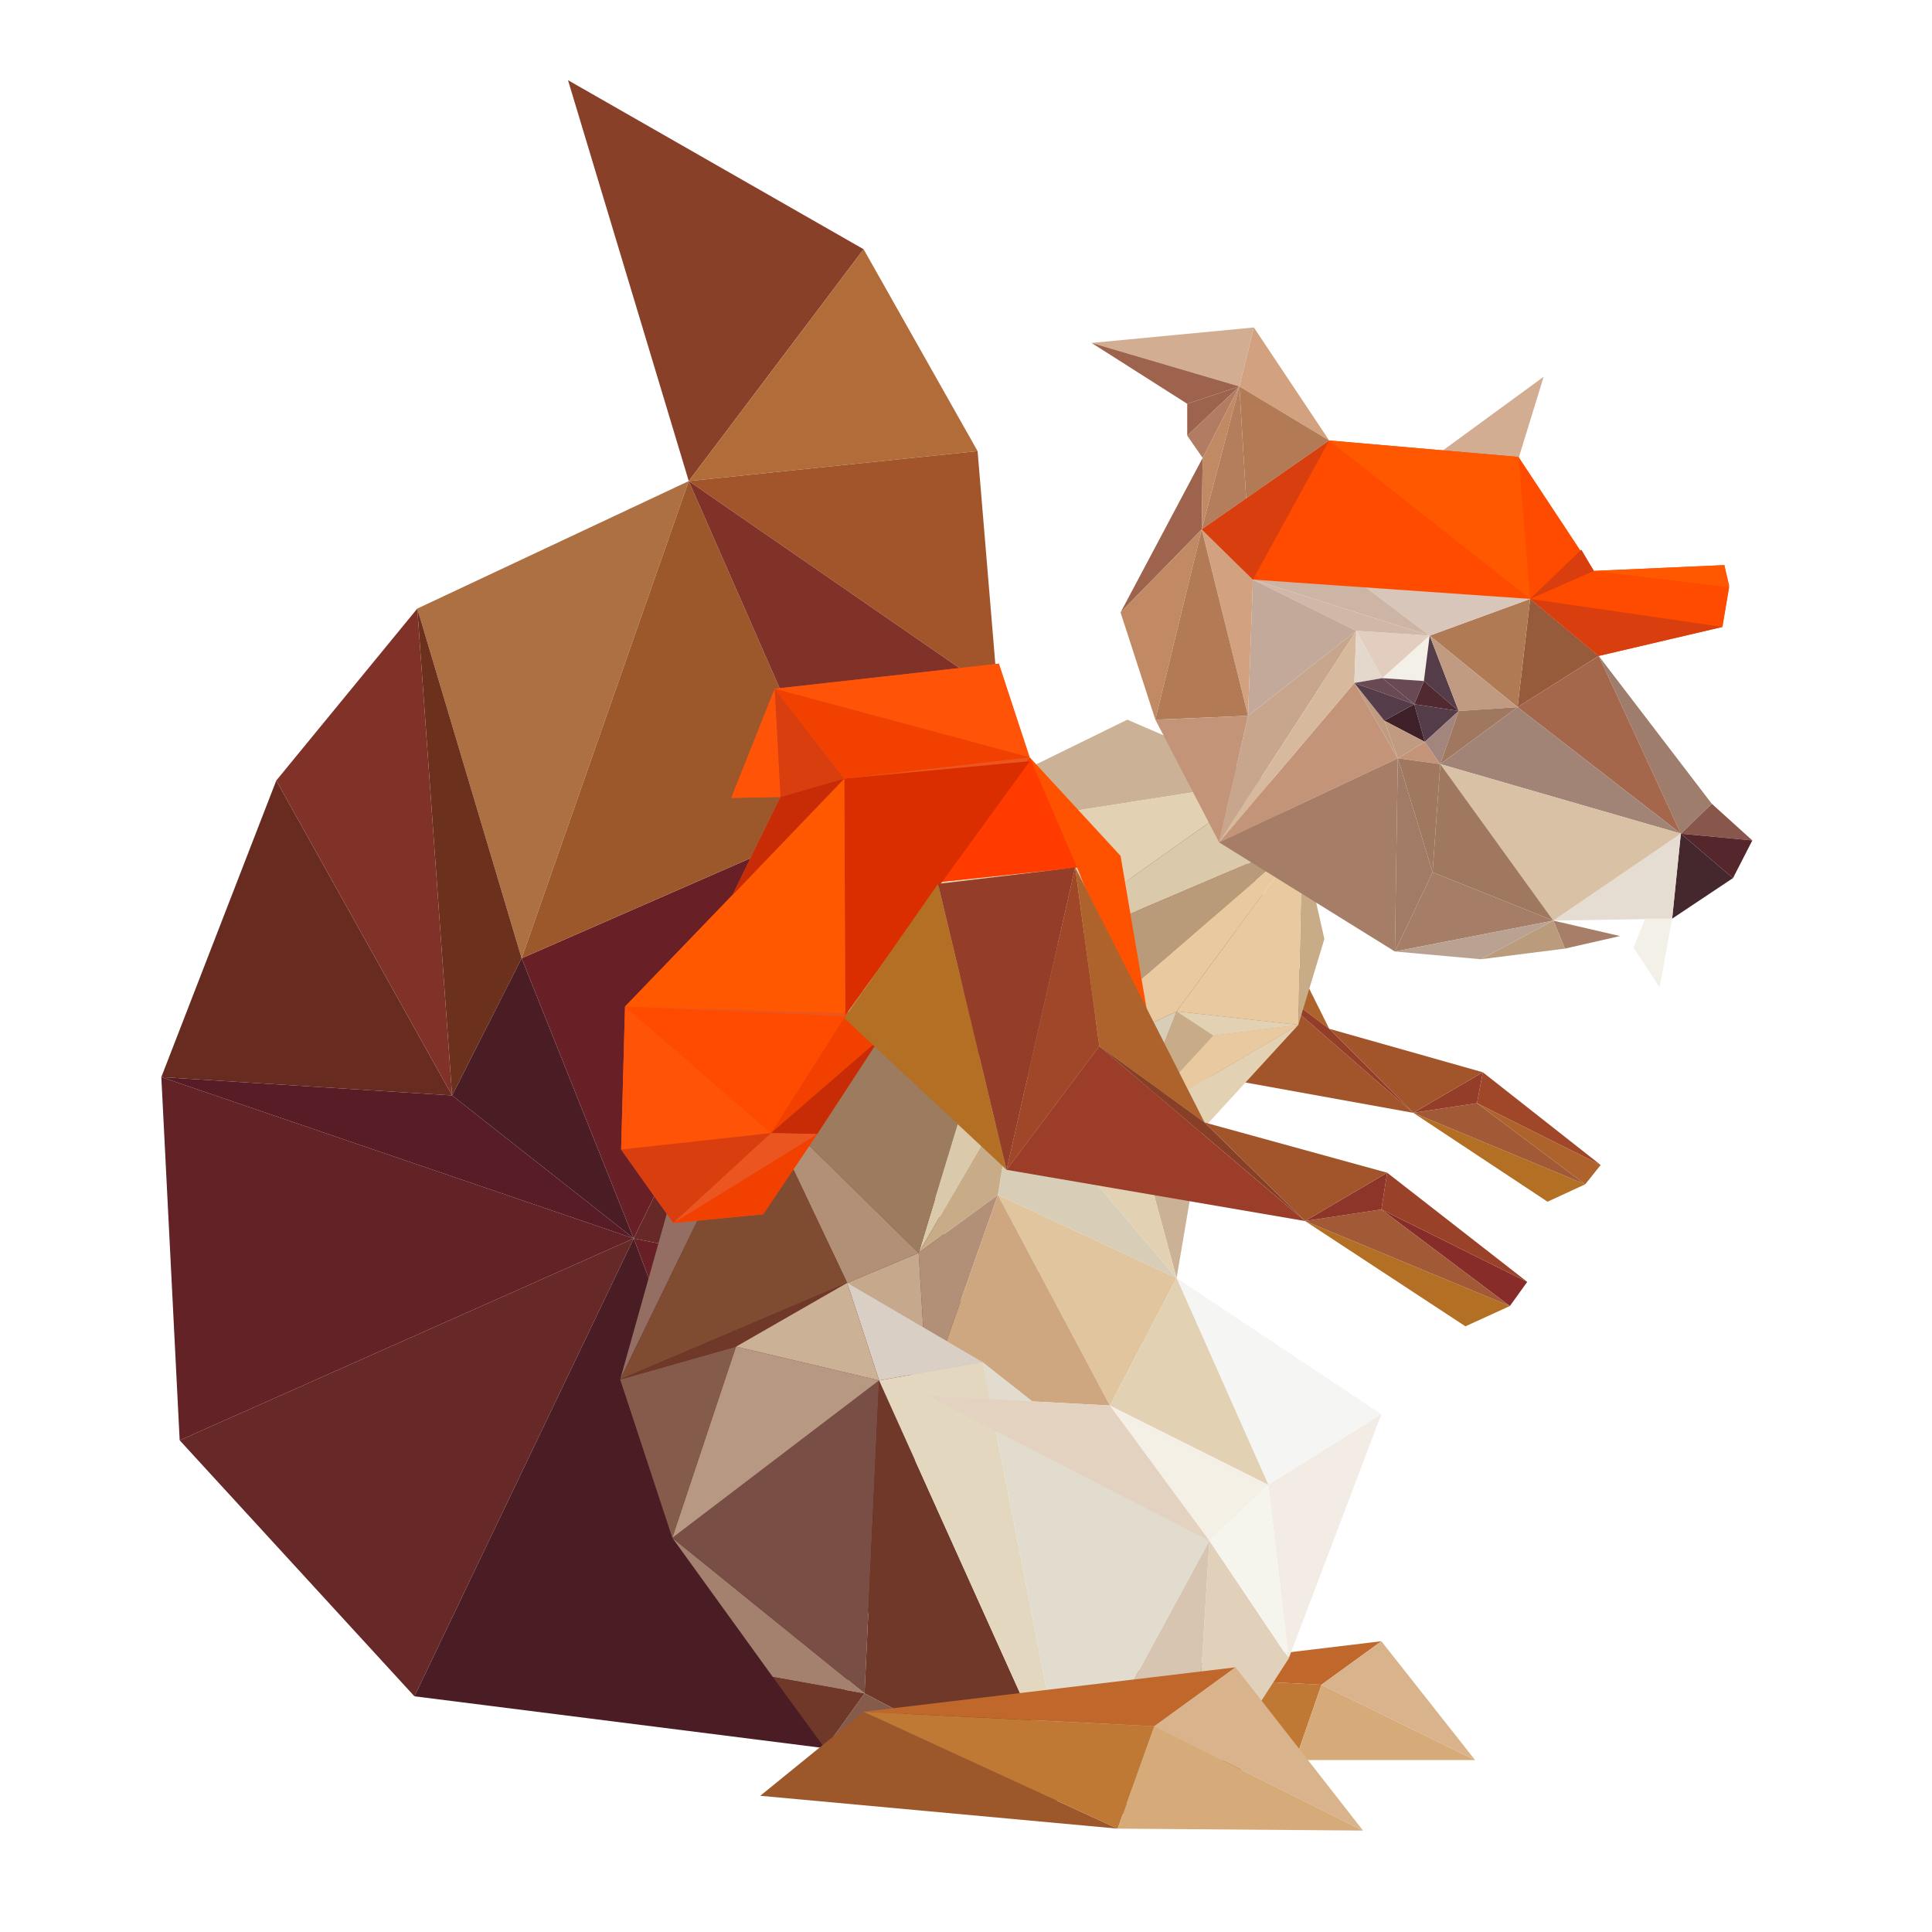
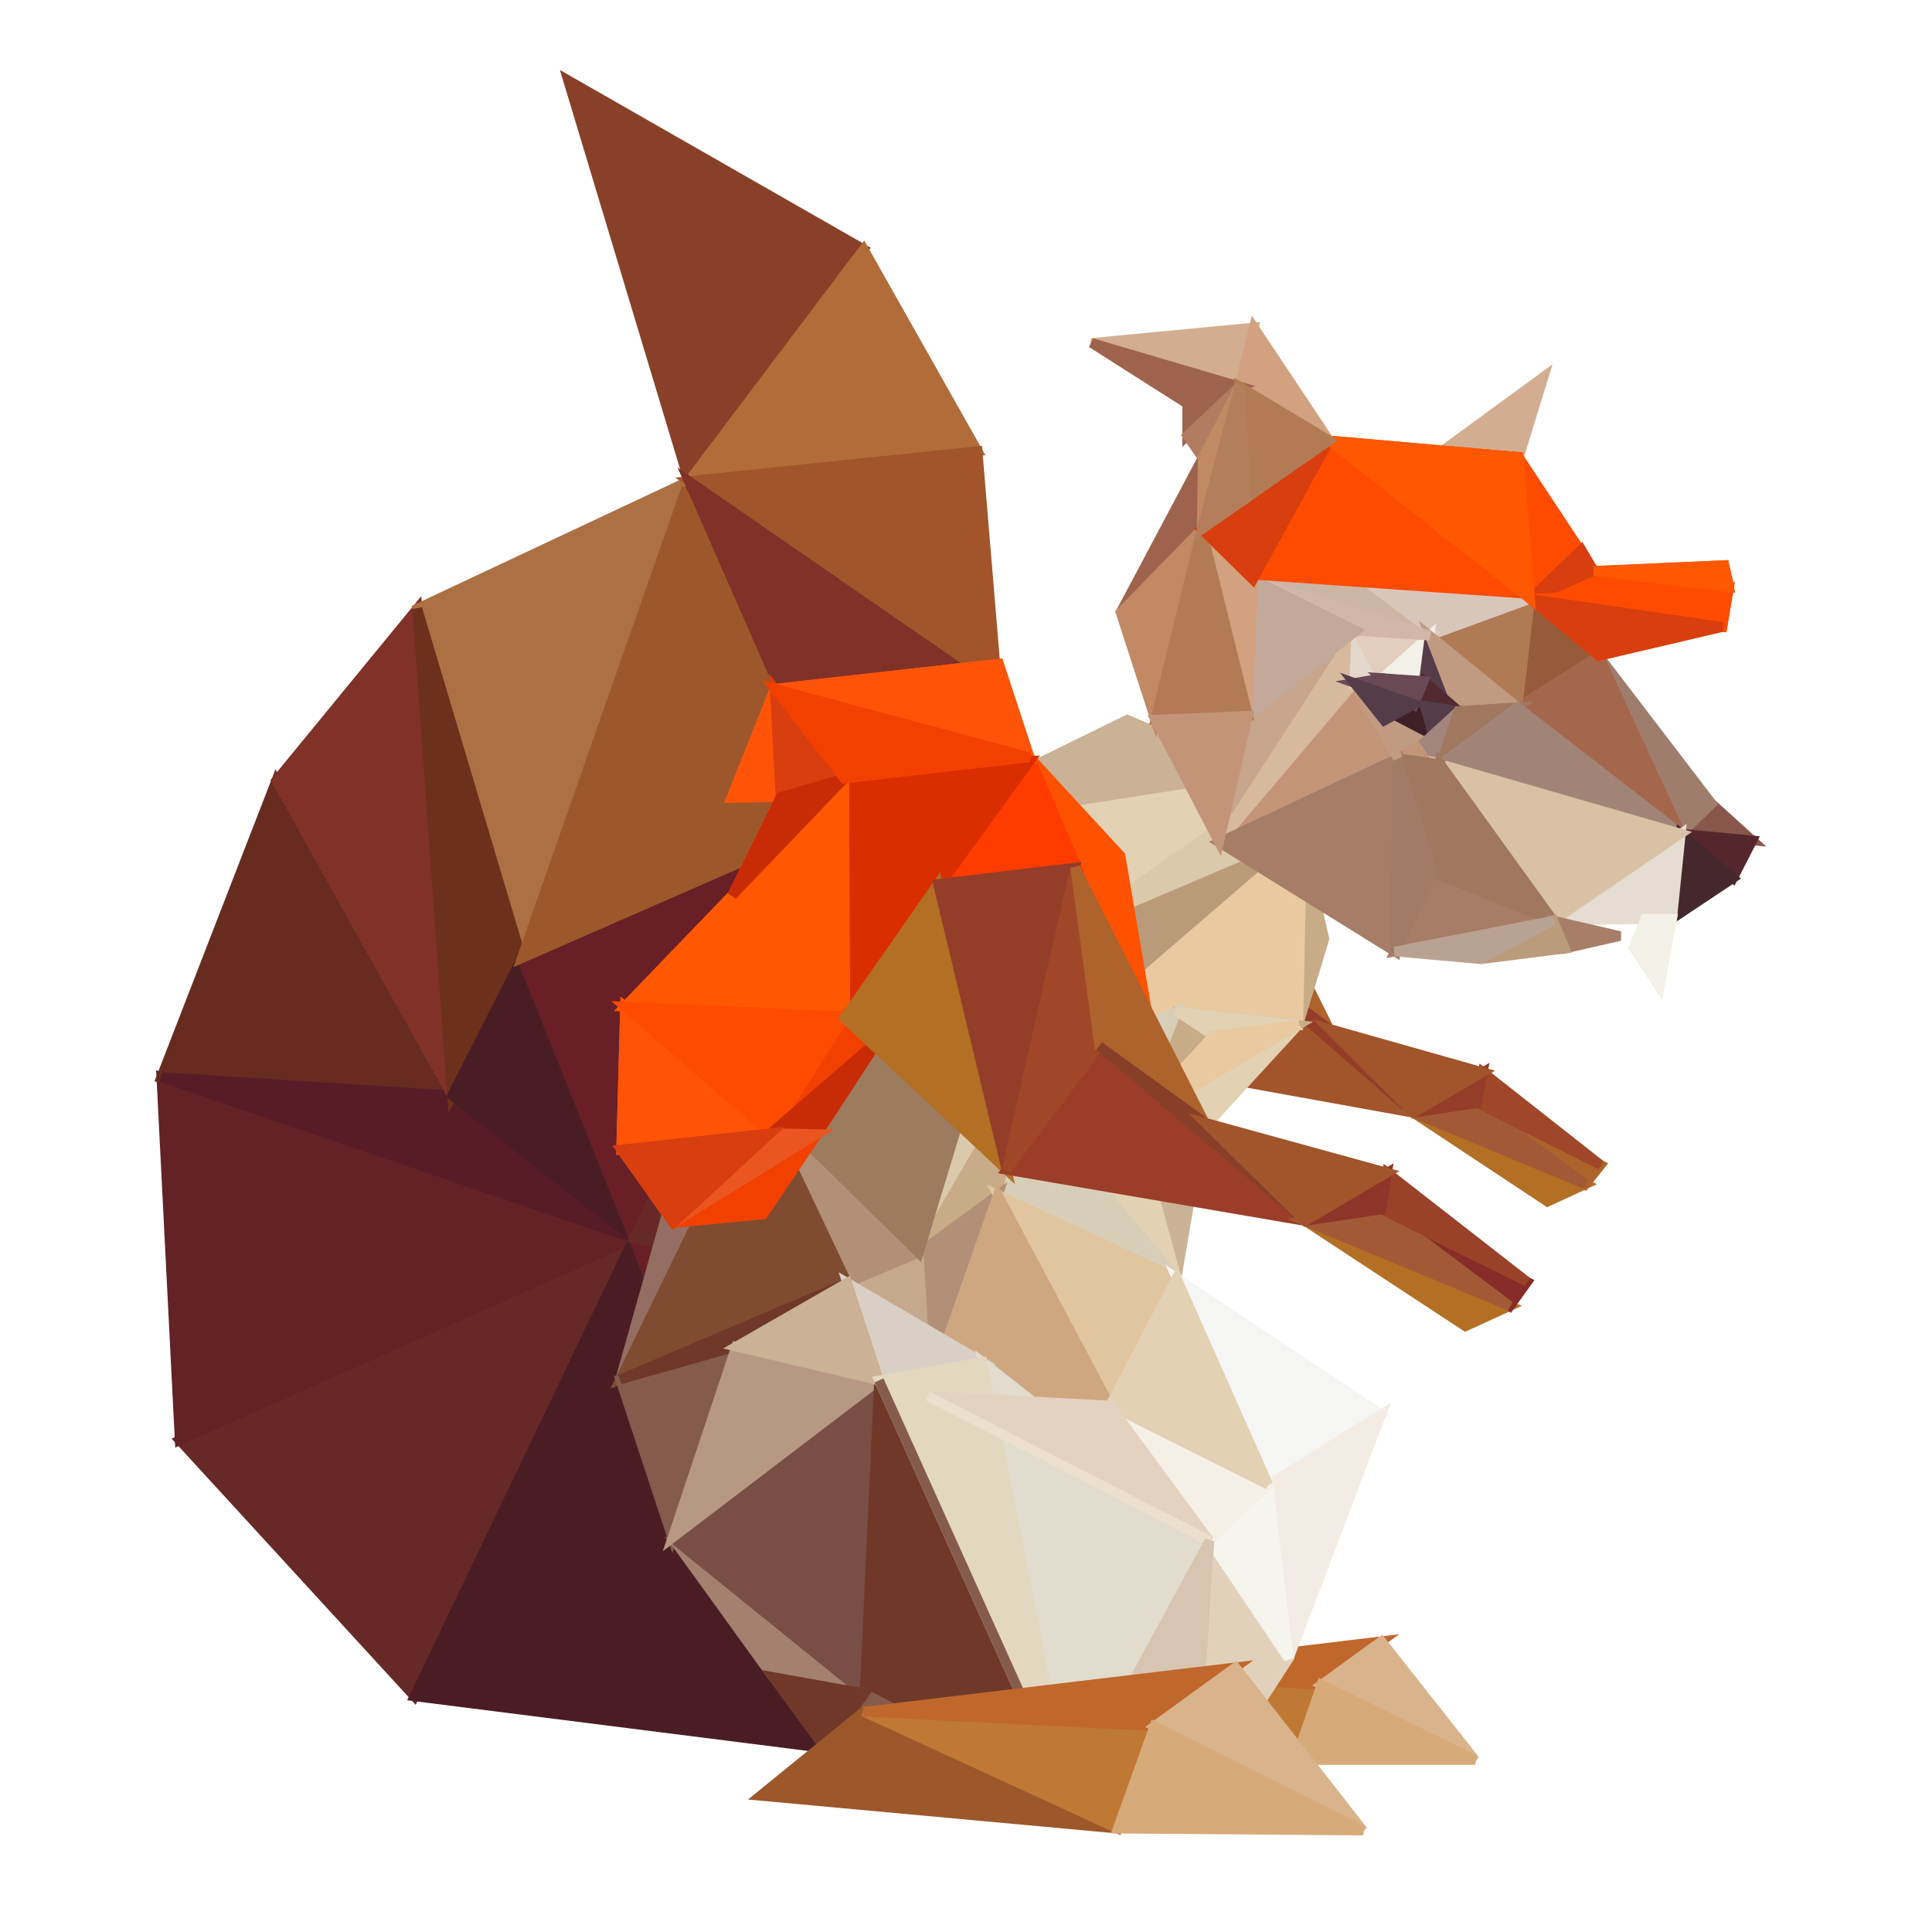
<svg xmlns="http://www.w3.org/2000/svg" version="1.1" x="0px" y="0px" viewBox="0 0 200 200" enable-background="new 0 0 200 200" xml:space="preserve">
  <g id="sqr">
    <g id="leg_x5F_top_x5F_left">
      <g>
-         <polygon fill="#B36F24" points="110.2,96.5 116.1,85.9 120.3,110.5   " />
-         <polygon fill="#943D29" points="116.1,85.9 126.5,84.2 120.3,110.5   " />
-         <polygon fill="#A2542A" points="120.3,110.5 146.3,115.2 128.5,99.7   " />
-         <polygon fill="#A04729" points="128.5,99.7 126.5,84.2 120.3,110.5   " />
-         <polygon fill="#AD632B" points="126.5,84.2 137.6,106.5 128.5,99.7   " />
-         <polygon fill="#943D29" points="137.6,106.5 146.3,115.2 128.5,99.7   " />
-         <polygon fill="#B36F24" points="146.3,115.2 160.2,124.4 164.1,122.6   " />
-         <polygon fill="#AD632B" points="164.1,122.6 165.7,120.6 152.9,114.2   " />
-         <polygon fill="#A25A36" points="152.9,114.2 146.3,115.2 164.1,122.6   " />
-         <polygon fill="#A04729" points="165.7,120.6 153.5,111 152.9,114.2   " />
-         <polygon fill="#943D29" points="153.5,111 146.3,115.2 152.9,114.2   " />
-         <polygon fill="#A2542A" points="153.5,111 137.6,106.5 146.3,115.2   " />
+         <polygon fill="#B36F24" stroke-width="1" stroke="#B36F24" points="110.2,96.5 116.1,85.9 120.3,110.5   " />
+         <polygon fill="#943D29" stroke-width="1" stroke="#943D29" points="116.1,85.9 126.5,84.2 120.3,110.5   " />
+         <polygon fill="#A2542A" stroke-width="1" stroke="#A2542A" points="120.3,110.5 146.3,115.2 128.5,99.7   " />
+         <polygon fill="#A04729" stroke-width="1" stroke="#A04729" points="128.5,99.7 126.5,84.2 120.3,110.5   " />
+         <polygon fill="#AD632B" stroke-width="1" stroke="#AD632B" points="126.5,84.2 137.6,106.5 128.5,99.7   " />
+         <polygon fill="#943D29" stroke-width="1" stroke="#943D29" points="137.6,106.5 146.3,115.2 128.5,99.7   " />
+         <polygon fill="#B36F24" stroke-width="1" stroke="#B36F24" points="146.3,115.2 160.2,124.4 164.1,122.6   " />
+         <polygon fill="#AD632B" stroke-width="1" stroke="#AD632B" points="164.1,122.6 165.7,120.6 152.9,114.2   " />
+         <polygon fill="#A25A36" stroke-width="1" stroke="#A25A36" points="152.9,114.2 146.3,115.2 164.1,122.6   " />
+         <polygon fill="#A04729" stroke-width="1" stroke="#A04729" points="165.7,120.6 153.5,111 152.9,114.2   " />
+         <polygon fill="#943D29" stroke-width="1" stroke="#943D29" points="153.5,111 146.3,115.2 152.9,114.2   " />
+         <polygon fill="#A2542A" stroke-width="1" stroke="#A2542A" points="153.5,111 137.6,106.5 146.3,115.2   " />
      </g>
    </g>
    <g id="leg_x5F_bottom_x5F_left">
      <g>
-         <polygon fill="#9C582A" points="110.6,186.4 114.7,173.3 134.1,182.2   " />
-         <polygon fill="#BF7934" points="114.7,173.3 136.8,174.4 134.1,182.2   " />
-         <polygon fill="#C0672C" points="136.8,174.4 114.7,173.3 143,169.9   " />
-         <polygon fill="#D9B38B" points="143,169.9 152.7,182.2 136.8,174.4   " />
-         <polygon fill="#D7AA79" points="134.1,182.2 152.7,182.2 136.8,174.4   " />
+         <polygon fill="#9C582A" stroke-width="1" stroke="#9C582A" points="110.6,186.4 114.7,173.3 134.1,182.2   " />
+         <polygon fill="#BF7934" stroke-width="1" stroke="#BF7934" points="114.7,173.3 136.8,174.4 134.1,182.2   " />
+         <polygon fill="#C0672C" stroke-width="1" stroke="#C0672C" points="136.8,174.4 114.7,173.3 143,169.9   " />
+         <polygon fill="#D9B38B" stroke-width="1" stroke="#D9B38B" points="143,169.9 152.7,182.2 136.8,174.4   " />
+         <polygon fill="#D7AA79" stroke-width="1" stroke="#D7AA79" points="134.1,182.2 152.7,182.2 136.8,174.4   " />
      </g>
    </g>
    <g id="tail">
      <g>
-         <polygon fill="#672927" points="42.9,175.6 18.6,149.1 65.6,128.2   " />
-         <polygon fill="#622226" points="18.6,149.1 16.7,111.5 65.6,128.2   " />
-         <polygon fill="#672B20" points="16.7,111.5 28.6,80.8 46.8,113.4   " />
-         <polygon fill="#571C26" points="16.7,111.5 46.8,113.4 65.6,128.2   " />
-         <polygon fill="#803128" points="28.6,80.8 46.8,113.4 43.2,63   " />
-         <polygon fill="#AC7043" points="43.2,63 71.3,49.8 54,99.2   " />
-         <polygon fill="#6C311D" points="43.2,63 54,99.2 46.8,113.4   " />
-         <polygon fill="#4A1D25" points="54,99.2 65.6,128.2 46.8,113.4   " />
-         <polygon fill="#682026" points="54,99.2 86.7,84.9 65.6,128.2   " />
-         <polygon fill="#9C582A" points="54,99.2 86.7,84.9 71.3,49.8   " />
-         <polygon fill="#894028" points="71.3,49.8 58.8,8.3 89.4,25.8   " />
-         <polygon fill="#B16C3A" points="71.3,49.8 89.4,25.8 101.2,46.7   " />
-         <polygon fill="#A2552A" points="71.3,49.8 101.2,46.7 103.3,71.9   " />
-         <polygon fill="#803128" points="71.3,49.8 103.3,71.9 86.7,84.9   " />
-         <polygon fill="#4A1D25" points="42.9,175.6 85.6,181 65.6,128.2   " />
-         <polygon fill="#682026" points="65.6,128.2 99.6,135.1 85.6,181   " />
-         <polygon fill="#672927" points="99.6,135.1 86.7,84.9 65.6,128.2   " />
+         <polygon fill="#672927" stroke-width="1" stroke="#672927" points="42.9,175.6 18.6,149.1 65.6,128.2   " />
+         <polygon fill="#622226" stroke-width="1" stroke="#622226" points="18.6,149.1 16.7,111.5 65.6,128.2   " />
+         <polygon fill="#672B20" stroke-width="1" stroke="#672B20" points="16.7,111.5 28.6,80.8 46.8,113.4   " />
+         <polygon fill="#571C26" stroke-width="1" stroke="#571C26" points="16.7,111.5 46.8,113.4 65.6,128.2   " />
+         <polygon fill="#803128" stroke-width="1" stroke="#803128" points="28.6,80.8 46.8,113.4 43.2,63   " />
+         <polygon fill="#AC7043" stroke-width="1" stroke="#AC7043" points="43.2,63 71.3,49.8 54,99.2   " />
+         <polygon fill="#6C311D" stroke-width="1" stroke="#6C311D" points="43.2,63 54,99.2 46.8,113.4   " />
+         <polygon fill="#4A1D25" stroke-width="1" stroke="#4A1D25" points="54,99.2 65.6,128.2 46.8,113.4   " />
+         <polygon fill="#682026" stroke-width="1" stroke="#682026" points="54,99.2 86.7,84.9 65.6,128.2   " />
+         <polygon fill="#9C582A" stroke-width="1" stroke="#9C582A" points="54,99.2 86.7,84.9 71.3,49.8   " />
+         <polygon fill="#894028" stroke-width="1" stroke="#894028" points="71.3,49.8 58.8,8.3 89.4,25.8   " />
+         <polygon fill="#B16C3A" stroke-width="1" stroke="#B16C3A" points="71.3,49.8 89.4,25.8 101.2,46.7   " />
+         <polygon fill="#A2552A" stroke-width="1" stroke="#A2552A" points="71.3,49.8 101.2,46.7 103.3,71.9   " />
+         <polygon fill="#803128" stroke-width="1" stroke="#803128" points="71.3,49.8 103.3,71.9 86.7,84.9   " />
+         <polygon fill="#4A1D25" stroke-width="1" stroke="#4A1D25" points="42.9,175.6 85.6,181 65.6,128.2   " />
+         <polygon fill="#682026" stroke-width="1" stroke="#682026" points="65.6,128.2 99.6,135.1 85.6,181   " />
+         <polygon fill="#672927" stroke-width="1" stroke="#672927" points="99.6,135.1 86.7,84.9 65.6,128.2   " />
      </g>
    </g>
    <g id="body">
      <g>
-         <polygon fill="#CBB196" points="116.7,74.5 91,87.1 131.3,80.8   " />
-         <polygon fill="#DBC9AB" points="104.1,100.1 131.3,80.8 134.8,87   " />
-         <polygon fill="#BA9B79" points="104.1,100.1 105.1,112.6 134.8,87   " />
-         <polygon fill="#E9CAA0" points="121.8,104.7 134.8,87 105.1,112.6   " />
-         <polygon fill="#C8AC87" points="137.1,97.2 134.4,106.1 134.8,87   " />
-         <polygon fill="#E9CAA0" points="134.8,87 121.8,104.7 134.4,106.1   " />
-         <polygon fill="#C8AC87" points="134.4,106.1 117.4,116.1 121.8,104.7   " />
-         <polygon fill="#E2D1B3" points="117.4,116.1 124.4,117 134.4,106.1   " />
-         <polygon fill="#D8CEB8" points="117.4,116.1 105.1,112.6 121.8,104.7   " />
-         <polygon fill="#CBB196" points="117.4,116.1 121.8,132.3 124.4,117   " />
-         <polygon fill="#E2D1B3" points="117.4,116.1 105.1,112.6 121.8,132.3   " />
-         <polygon fill="#946E62" points="74.8,105.1 64.2,142.8 78.5,113.4   " />
-         <polygon fill="#DBC9AB" points="105.1,112.6 95.1,129.7 104.1,100.1   " />
-         <polygon fill="#D8CEB8" points="121.8,132.3 103.3,123.7 105.1,112.6   " />
-         <polygon fill="#C8AC87" points="95.1,129.7 103.3,123.7 105.1,112.6   " />
-         <polygon fill="#B19077" points="95.1,129.7 96,144.5 103.3,123.7   " />
-         <polygon fill="#E0C59E" points="121.8,132.3 114.9,145.5 103.3,123.7   " />
-         <polygon fill="#CEA781" points="114.9,145.5 96,144.5 103.3,123.7   " />
-         <polygon fill="#C6A88C" points="96,144.5 87.7,132.8 95.1,129.7   " />
-         <polygon fill="#B19077" points="87.7,132.8 78.5,113.4 95.1,129.7   " />
-         <polygon fill="#7F4C31" points="87.7,132.8 64.2,142.8 78.5,113.4   " />
-         <polygon fill="#855B4C" points="64.2,142.8 69.6,159.2 76.2,139.4   " />
-         <polygon fill="#6F3828" points="76.2,139.4 87.7,132.8 64.2,142.8   " />
-         <polygon fill="#A4806E" points="69.6,159.2 80,173.6 89.5,175.3   " />
-         <polygon fill="#794E44" points="89.5,175.3 91,142.9 69.6,159.2   " />
-         <polygon fill="#B69883" points="76.2,139.4 91,142.9 69.6,159.2   " />
-         <polygon fill="#6F3828" points="91,142.9 110.6,186.4 89.5,175.3   " />
-         <polygon fill="#855B4C" points="110.6,186.4 85.4,181 89.5,175.3   " />
-         <polygon fill="#6F3828" points="85.4,181 80,173.6 89.5,175.3   " />
-         <polygon fill="#E1DCCD" points="96,144.5 125.2,159.5 101.7,141   " />
-         <polygon fill="#C4B0A1" points="101.7,141 87.7,132.8 96,144.5   " />
-         <polygon fill="#D9CFC4" points="101.7,141 91,142.9 87.7,132.8   " />
-         <polygon fill="#CBB196" points="91,142.9 76.2,139.4 87.7,132.8   " />
-         <polygon fill="#E1DCCD" points="125.2,159.5 110.6,186.4 101.7,141   " />
-         <polygon fill="#E4D7C0" points="91,142.9 110.6,186.4 101.7,141   " />
-         <polygon fill="#855B4C" points="110.6,186.4 110.6,186.4 91,142.9   " />
-         <polygon fill="#803C29" points="106.8,186.4 85.4,181 110.6,186.4   " />
-         <polygon fill="#F5F5F4" points="121.8,132.3 143,146.4 131.3,153.7   " />
-         <polygon fill="#F2ECE4" points="143,146.4 133.4,171.7 131.3,153.7   " />
-         <polygon fill="#E2D1BA" points="123.5,187 125.2,159.5 133.4,171.7   " />
-         <polygon fill="#F5F4ED" points="125.2,159.5 131.3,153.7 133.4,171.7   " />
-         <polygon fill="#F5F0E6" points="125.2,159.5 114.9,145.5 131.3,153.7   " />
-         <polyline fill="#E2D1B3" points="131.3,153.7 121.8,132.3 114.9,145.5 131.3,153.7   " />
-         <polygon fill="#E4D2C1" points="125.2,159.5 96,144.5 114.9,145.5   " />
-         <polygon fill="#EDDFCD" points="125.2,159.5 125.2,159.5 96,144.5   " />
-         <polygon fill="#F5F5F4" points="125.2,159.5 123.5,187 125.2,159.5   " />
-         <polygon fill="#7B4E38" points="123.5,187 116.4,187.8 110.6,186.4   " />
-         <polygon fill="#D7C5B1" points="123.5,187 125.2,159.5 110.6,186.4   " />
-         <polygon fill="#9C7B5F" points="104.1,100.1 78.5,113.4 95.1,129.7   " />
-         <polygon fill="#E2D1B3" points="91,87.1 104.1,100.1 131.3,80.8   " />
-         <polygon fill="#E9CAA0" points="91,87.1 74.8,105.1 104.1,100.1   " />
-         <polygon fill="#C0A085" points="104.1,100.1 78.5,113.4 74.8,105.1   " />
-         <polygon fill="#E2D1B3" points="134.4,106.1 121.8,104.7 125.6,107.2   " />
-         <polygon fill="#E9CAA0" points="134.4,106.1 117.4,116.1 125.6,107.2   " />
+         <polygon fill="#CBB196" stroke-width="1" stroke="#CBB196" points="116.7,74.5 91,87.1 131.3,80.8   " />
+         <polygon fill="#DBC9AB" stroke-width="1" stroke="#DBC9AB" points="104.1,100.1 131.3,80.8 134.8,87   " />
+         <polygon fill="#BA9B79" stroke-width="1" stroke="#BA9B79" points="104.1,100.1 105.1,112.6 134.8,87   " />
+         <polygon fill="#E9CAA0" stroke-width="1" stroke="#E9CAA0" points="121.8,104.7 134.8,87 105.1,112.6   " />
+         <polygon fill="#C8AC87" stroke-width="1" stroke="#C8AC87" points="137.1,97.2 134.4,106.1 134.8,87   " />
+         <polygon fill="#E9CAA0" stroke-width="1" stroke="#E9CAA0" points="134.8,87 121.8,104.7 134.4,106.1   " />
+         <polygon fill="#C8AC87" stroke-width="1" stroke="#C8AC87" points="134.4,106.1 117.4,116.1 121.8,104.7   " />
+         <polygon fill="#E2D1B3" stroke-width="1" stroke="#E2D1B3" points="117.4,116.1 124.4,117 134.4,106.1   " />
+         <polygon fill="#D8CEB8" stroke-width="1" stroke="#D8CEB8" points="117.4,116.1 105.1,112.6 121.8,104.7   " />
+         <polygon fill="#CBB196" stroke-width="1" stroke="#CBB196" points="117.4,116.1 121.8,132.3 124.4,117   " />
+         <polygon fill="#E2D1B3" stroke-width="1" stroke="#E2D1B3" points="117.4,116.1 105.1,112.6 121.8,132.3   " />
+         <polygon fill="#946E62" stroke-width="1" stroke="#946E62" points="74.8,105.1 64.2,142.8 78.5,113.4   " />
+         <polygon fill="#DBC9AB" stroke-width="1" stroke="#DBC9AB" points="105.1,112.6 95.1,129.7 104.1,100.1   " />
+         <polygon fill="#D8CEB8" stroke-width="1" stroke="#D8CEB8" points="121.8,132.3 103.3,123.7 105.1,112.6   " />
+         <polygon fill="#C8AC87" stroke-width="1" stroke="#C8AC87" points="95.1,129.7 103.3,123.7 105.1,112.6   " />
+         <polygon fill="#B19077" stroke-width="1" stroke="#B19077" points="95.1,129.7 96,144.5 103.3,123.7   " />
+         <polygon fill="#E0C59E" stroke-width="1" stroke="#E0C59E" points="121.8,132.3 114.9,145.5 103.3,123.7   " />
+         <polygon fill="#CEA781" stroke-width="1" stroke="#CEA781" points="114.9,145.5 96,144.5 103.3,123.7   " />
+         <polygon fill="#C6A88C" stroke-width="1" stroke="#C6A88C" points="96,144.5 87.7,132.8 95.1,129.7   " />
+         <polygon fill="#B19077" stroke-width="1" stroke="#B19077" points="87.7,132.8 78.5,113.4 95.1,129.7   " />
+         <polygon fill="#7F4C31" stroke-width="1" stroke="#7F4C31" points="87.7,132.8 64.2,142.8 78.5,113.4   " />
+         <polygon fill="#855B4C" stroke-width="1" stroke="#855B4C" points="64.2,142.8 69.6,159.2 76.2,139.4   " />
+         <polygon fill="#6F3828" stroke-width="1" stroke="#6F3828" points="76.2,139.4 87.7,132.8 64.2,142.8   " />
+         <polygon fill="#A4806E" stroke-width="1" stroke="#A4806E" points="69.6,159.2 80,173.6 89.5,175.3   " />
+         <polygon fill="#794E44" stroke-width="1" stroke="#794E44" points="89.5,175.3 91,142.9 69.6,159.2   " />
+         <polygon fill="#B69883" stroke-width="1" stroke="#B69883" points="76.2,139.4 91,142.9 69.6,159.2   " />
+         <polygon fill="#6F3828" stroke-width="1" stroke="#6F3828" points="91,142.9 110.6,186.4 89.5,175.3   " />
+         <polygon fill="#855B4C" stroke-width="1" stroke="#855B4C" points="110.6,186.4 85.4,181 89.5,175.3   " />
+         <polygon fill="#6F3828" stroke-width="1" stroke="#6F3828" points="85.4,181 80,173.6 89.5,175.3   " />
+         <polygon fill="#E1DCCD" stroke-width="1" stroke="#E1DCCD" points="96,144.5 125.2,159.5 101.7,141   " />
+         <polygon fill="#C4B0A1" stroke-width="1" stroke="#C4B0A1" points="101.7,141 87.7,132.8 96,144.5   " />
+         <polygon fill="#D9CFC4" stroke-width="1" stroke="#D9CFC4" points="101.7,141 91,142.9 87.7,132.8   " />
+         <polygon fill="#CBB196" stroke-width="1" stroke="#CBB196" points="91,142.9 76.2,139.4 87.7,132.8   " />
+         <polygon fill="#E1DCCD" stroke-width="1" stroke="#E1DCCD" points="125.2,159.5 110.6,186.4 101.7,141   " />
+         <polygon fill="#E4D7C0" stroke-width="1" stroke="#E4D7C0" points="91,142.9 110.6,186.4 101.7,141   " />
+         <polygon fill="#855B4C" stroke-width="1" stroke="#855B4C" points="110.6,186.4 110.6,186.4 91,142.9   " />
+         <polygon fill="#803C29" stroke-width="1" stroke="#803C29" points="106.8,186.4 85.4,181 110.6,186.4   " />
+         <polygon fill="#F5F5F4" stroke-width="1" stroke="#F5F5F4" points="121.8,132.3 143,146.4 131.3,153.7   " />
+         <polygon fill="#F2ECE4" stroke-width="1" stroke="#F2ECE4" points="143,146.4 133.4,171.7 131.3,153.7   " />
+         <polygon fill="#E2D1BA" stroke-width="1" stroke="#E2D1BA" points="123.5,187 125.2,159.5 133.4,171.7   " />
+         <polygon fill="#F5F4ED" stroke-width="1" stroke="#F5F4ED" points="125.2,159.5 131.3,153.7 133.4,171.7   " />
+         <polygon fill="#F5F0E6" stroke-width="1" stroke="#F5F0E6" points="125.2,159.5 114.9,145.5 131.3,153.7   " />
+         <polyline fill="#E2D1B3" stroke-width="1" stroke="#E2D1B3" points="131.3,153.7 121.8,132.3 114.9,145.5 131.3,153.7   " />
+         <polygon fill="#E4D2C1" stroke-width="1" stroke="#E4D2C1" points="125.2,159.5 96,144.5 114.9,145.5   " />
+         <polygon fill="#EDDFCD" stroke-width="1" stroke="#EDDFCD" points="125.2,159.5 125.2,159.5 96,144.5   " />
+         <polygon fill="#F5F5F4" stroke-width="1" stroke="#F5F5F4" points="125.2,159.5 123.5,187 125.2,159.5   " />
+         <polygon fill="#7B4E38" stroke-width="1" stroke="#7B4E38" points="123.5,187 116.4,187.8 110.6,186.4   " />
+         <polygon fill="#D7C5B1" stroke-width="1" stroke="#D7C5B1" points="123.5,187 125.2,159.5 110.6,186.4   " />
+         <polygon fill="#9C7B5F" stroke-width="1" stroke="#9C7B5F" points="104.1,100.1 78.5,113.4 95.1,129.7   " />
+         <polygon fill="#E2D1B3" stroke-width="1" stroke="#E2D1B3" points="91,87.1 104.1,100.1 131.3,80.8   " />
+         <polygon fill="#E9CAA0" stroke-width="1" stroke="#E9CAA0" points="91,87.1 74.8,105.1 104.1,100.1   " />
+         <polygon fill="#C0A085" stroke-width="1" stroke="#C0A085" points="104.1,100.1 78.5,113.4 74.8,105.1   " />
+         <polygon fill="#E2D1B3" stroke-width="1" stroke="#E2D1B3" points="134.4,106.1 121.8,104.7 125.6,107.2   " />
+         <polygon fill="#E9CAA0" stroke-width="1" stroke="#E9CAA0" points="134.4,106.1 117.4,116.1 125.6,107.2   " />
      </g>
    </g>
    <g id="leg_x5F_bottom_x5F_right">
      <g>
-         <polygon fill="#9C582A" points="78.7,185.9 89.4,177.2 115.7,189.3   " />
-         <polygon fill="#BF7934" points="89.4,177.2 119.5,178.7 115.7,189.3   " />
-         <polygon fill="#C0672C" points="119.5,178.7 89.4,177.2 127.9,172.6   " />
-         <polygon fill="#D9B38B" points="127.9,172.6 141.1,189.5 119.5,178.7   " />
-         <polygon fill="#D7AA79" points="115.7,189.3 141.1,189.5 119.5,178.7   " />
+         <polygon fill="#9C582A" stroke-width="1" stroke="#9C582A" points="78.7,185.9 89.4,177.2 115.7,189.3   " />
+         <polygon fill="#BF7934" stroke-width="1" stroke="#BF7934" points="89.4,177.2 119.5,178.7 115.7,189.3   " />
+         <polygon fill="#C0672C" stroke-width="1" stroke="#C0672C" points="119.5,178.7 89.4,177.2 127.9,172.6   " />
+         <polygon fill="#D9B38B" stroke-width="1" stroke="#D9B38B" points="127.9,172.6 141.1,189.5 119.5,178.7   " />
+         <polygon fill="#D7AA79" stroke-width="1" stroke="#D7AA79" points="115.7,189.3 141.1,189.5 119.5,178.7   " />
      </g>
    </g>
    <g id="backpack">
      <g>
-         <polygon fill="#FF5200" points="106.6,78.4 116,88.6 119.8,110.9 111.5,89.8 97.3,91.3        " />
-         <polygon fill="#EB551F" points="106.6,78.6 103.4,68.7 80.2,71.3 75.7,82.6 80.8,82.5      75.8,92.7 64.7,104.2 64.3,119 69.7,126.6 79,125.7 84.6,117.4 91,107.6 87.5,104.5 97.3,91.3   " />
-         <polygon fill="#FF3B00" points="106.6,78.4 111.5,89.8 97.3,91.3   " />
-         <polygon fill="#FF5307" points="106.6,78.4 80.2,71.3 103.4,68.7   " />
-         <polygon fill="#FF5307" points="80.8,82.5 80.2,71.3 75.7,82.6   " />
-         <polygon fill="#DA2E00" points="106.6,78.8 87.4,80.6 87.5,105.1   " />
-         <polyline fill="#FF5800" points="87.5,104.9 64.7,104.2 87.4,80.6 87.5,104.8   " />
-         <polygon fill="#D83E0E" points="80.2,71.3 87.4,80.6 80.8,82.5   " />
-         <polygon fill="#C82C06" points="80.8,82.5 75.8,92.7 87.4,80.6   " />
-         <polygon fill="#F14000" points="80.2,71.3 106.6,78.4 87.4,80.6   " />
-         <polygon fill="#FF5307" points="64.7,104.2 64.3,119 79.8,117.3   " />
-         <polygon fill="#F14000" points="79.8,117.3 87.5,105.1 91,107.6   " />
-         <polygon fill="#FF4B00" points="79.8,117.3 87.5,105.2 64.7,104.2   " />
-         <polygon fill="#C82C06" points="79.8,117.3 84.6,117.4 91,107.6   " />
-         <polygon fill="#F14000" points="84.6,117.4 79,125.7 69.7,126.6   " />
-         <polygon fill="#EB551F" points="84.6,117.4 79.8,117.3 69.7,126.6   " />
-         <polygon fill="#D83E0E" points="64.3,119 69.7,126.6 79.8,117.3   " />
+         <polygon fill="#FF5200" stroke-width="1" stroke="#FF5200" points="106.6,78.4 116,88.6 119.8,110.9 111.5,89.8 97.3,91.3        " />
+         <polygon fill="#EB551F" stroke-width="1" stroke="#EB551F" points="106.6,78.6 103.4,68.7 80.2,71.3 75.7,82.6 80.8,82.5      75.8,92.7 64.7,104.2 64.3,119 69.7,126.6 79,125.7 84.6,117.4 91,107.6 87.5,104.5 97.3,91.3   " />
+         <polygon fill="#FF3B00" stroke-width="1" stroke="#FF3B00" points="106.6,78.4 111.5,89.8 97.3,91.3   " />
+         <polygon fill="#FF5307" stroke-width="1" stroke="#FF5307" points="106.6,78.4 80.2,71.3 103.4,68.7   " />
+         <polygon fill="#FF5307" stroke-width="1" stroke="#FF5307" points="80.8,82.5 80.2,71.3 75.7,82.6   " />
+         <polygon fill="#DA2E00" stroke-width="1" stroke="#DA2E00" points="106.6,78.8 87.4,80.6 87.5,105.1   " />
+         <polyline fill="#FF5800" stroke-width="1" stroke="#FF5800" points="87.5,104.9 64.7,104.2 87.4,80.6 87.5,104.8   " />
+         <polygon fill="#D83E0E" stroke-width="1" stroke="#D83E0E" points="80.2,71.3 87.4,80.6 80.8,82.5   " />
+         <polygon fill="#C82C06" stroke-width="1" stroke="#C82C06" points="80.8,82.5 75.8,92.7 87.4,80.6   " />
+         <polygon fill="#F14000" stroke-width="1" stroke="#F14000" points="80.2,71.3 106.6,78.4 87.4,80.6   " />
+         <polygon fill="#FF5307" stroke-width="1" stroke="#FF5307" points="64.7,104.2 64.3,119 79.8,117.3   " />
+         <polygon fill="#F14000" stroke-width="1" stroke="#F14000" points="79.8,117.3 87.5,105.1 91,107.6   " />
+         <polygon fill="#FF4B00" stroke-width="1" stroke="#FF4B00" points="79.8,117.3 87.5,105.2 64.7,104.2   " />
+         <polygon fill="#C82C06" stroke-width="1" stroke="#C82C06" points="79.8,117.3 84.6,117.4 91,107.6   " />
+         <polygon fill="#F14000" stroke-width="1" stroke="#F14000" points="84.6,117.4 79,125.7 69.7,126.6   " />
+         <polygon fill="#EB551F" stroke-width="1" stroke="#EB551F" points="84.6,117.4 79.8,117.3 69.7,126.6   " />
+         <polygon fill="#D83E0E" stroke-width="1" stroke="#D83E0E" points="64.3,119 69.7,126.6 79.8,117.3   " />
      </g>
    </g>
    <g id="leg_x5F_top_x5F_right">
      <g>
-         <polygon fill="#B36F24" points="87.4,105.4 97.1,91.5 104.2,121.1   " />
-         <polygon fill="#943D29" points="97.1,91.5 111.3,89.8 104.2,121.1   " />
-         <polygon fill="#9C3D29" points="104.2,121.1 135.1,126.4 113.8,108.3   " />
-         <polygon fill="#A04729" points="113.8,108.3 111.3,89.8 104.2,121.1   " />
-         <polygon fill="#AD632B" points="111.3,89.8 124.7,116.2 113.8,108.3   " />
-         <polygon fill="#883F28" points="124.7,116.2 135.1,126.4 113.8,108.3   " />
-         <polygon fill="#B36F24" points="135.1,126.4 151.7,137.3 156.3,135.2   " />
-         <polygon fill="#872C28" points="156.3,135.2 158.1,132.7 143,125.2   " />
-         <polygon fill="#A25A36" points="143,125.2 135.1,126.4 156.3,135.2   " />
-         <polygon fill="#9A4129" points="158.1,132.7 143.6,121.4 143,125.2   " />
-         <polygon fill="#8D3529" points="143.6,121.4 135.1,126.4 143,125.2   " />
-         <polygon fill="#A2542A" points="143.6,121.4 124.7,116.2 135.1,126.4   " />
+         <polygon fill="#B36F24" stroke-width="1" stroke="#B36F24" points="87.4,105.4 97.1,91.5 104.2,121.1   " />
+         <polygon fill="#943D29" stroke-width="1" stroke="#943D29" points="97.1,91.5 111.3,89.8 104.2,121.1   " />
+         <polygon fill="#9C3D29" stroke-width="1" stroke="#9C3D29" points="104.2,121.1 135.1,126.4 113.8,108.3   " />
+         <polygon fill="#A04729" stroke-width="1" stroke="#A04729" points="113.8,108.3 111.3,89.8 104.2,121.1   " />
+         <polygon fill="#AD632B" stroke-width="1" stroke="#AD632B" points="111.3,89.8 124.7,116.2 113.8,108.3   " />
+         <polygon fill="#883F28" stroke-width="1" stroke="#883F28" points="124.7,116.2 135.1,126.4 113.8,108.3   " />
+         <polygon fill="#B36F24" stroke-width="1" stroke="#B36F24" points="135.1,126.4 151.7,137.3 156.3,135.2   " />
+         <polygon fill="#872C28" stroke-width="1" stroke="#872C28" points="156.3,135.2 158.1,132.7 143,125.2   " />
+         <polygon fill="#A25A36" stroke-width="1" stroke="#A25A36" points="143,125.2 135.1,126.4 156.3,135.2   " />
+         <polygon fill="#9A4129" stroke-width="1" stroke="#9A4129" points="158.1,132.7 143.6,121.4 143,125.2   " />
+         <polygon fill="#8D3529" stroke-width="1" stroke="#8D3529" points="143.6,121.4 135.1,126.4 143,125.2   " />
+         <polygon fill="#A2542A" stroke-width="1" stroke="#A2542A" points="143.6,121.4 124.7,116.2 135.1,126.4   " />
      </g>
    </g>
    <g id="head">
      <g>
-         <polygon fill="#D3AD91" points="147.9,47.7 159.8,39 155.4,53.3   " />
+         <polygon fill="#D3AD91" stroke-width="1" stroke="#D3AD91" points="147.9,47.7 159.8,39 155.4,53.3   " />
        <g>
-           <polygon fill="#89564C" points="181.4,87 174,86.3 177.2,83.2    " />
-           <polygon fill="#9F7D6D" points="177.2,83.2 165.5,67.9 174,86.3    " />
-           <polygon fill="#955B3B" points="165.5,67.9 158.4,62 157.1,73.2    " />
-           <polygon fill="#A4674C" points="157.1,73.2 174,86.3 165.5,67.9    " />
-           <polygon fill="#AF7A54" points="157.1,73.2 148,65.8 158.4,62    " />
-           <polygon fill="#D9C6BA" points="158.4,62 137.3,57.7 148,65.8    " />
-           <polyline fill="#CDB5A5" points="137.3,57.7 129.7,60 148,65.8    " />
-           <polygon fill="#C8A68D" points="126.2,87.2 129.2,74.1 140.4,65.3    " />
-           <polygon fill="#C49479" points="126.2,87.2 144.7,78.5 140.2,70.7    " />
-           <polygon fill="#D7B99D" points="140.2,70.7 140.4,65.3 126.2,87.2    " />
-           <polygon fill="#E4D7CC" points="140.4,65.3 143.1,70.2 140.2,70.7    " />
-           <polygon fill="#E2CDBE" points="143.1,70.2 148,65.8 140.4,65.3    " />
-           <polygon fill="#F3F0E7" points="143.1,70.2 147.4,70.5 148,65.8    " />
-           <polygon fill="#543C48" points="147.4,70.5 151,73.6 148,65.8    " />
-           <polygon fill="#C09B82" points="151,73.6 157.1,73.2 148,65.8    " />
-           <polygon fill="#502A30" points="151,73.6 146.4,72.9 147.4,70.5    " />
-           <polygon fill="#543C48" points="151,73.6 147.5,76.8 146.4,72.9    " />
-           <polygon fill="#3E2029" points="147.5,76.8 143.3,74.6 146.4,72.9    " />
-           <polygon fill="#C09B82" points="144.7,78.5 147.5,76.8 143.3,74.6    " />
-           <polygon fill="#C49479" points="144.7,78.5 149.1,79.1 147.5,76.8    " />
-           <polygon fill="#A2857D" points="149.1,79.1 151,73.6 147.5,76.8    " />
-           <polygon fill="#A0785F" points="149.1,79.1 157.1,73.2 151,73.6    " />
-           <polygon fill="#A28476" points="149.1,79.1 174,86.3 157.1,73.2    " />
-           <polygon fill="#55272C" points="181.4,87 179.4,90.9 174,86.3    " />
-           <polygon fill="#45272E" points="174,86.3 173.1,95.1 179.4,90.9    " />
-           <polygon fill="#E5DDD1" points="173.1,95.1 160.8,95.3 174,86.3    " />
-           <polygon fill="#D9C1A6" points="174,86.3 149.1,79.1 160.8,95.3    " />
-           <polygon fill="#A67D67" points="160.8,95.3 144.4,98.5 148.3,90.3    " />
-           <polygon fill="#A0785F" points="148.3,90.3 149.1,79.1 160.8,95.3    " />
-           <polygon fill="#A0785F" points="144.7,78.5 148.3,90.3 149.1,79.1    " />
-           <polygon fill="#A67D67" points="144.4,98.5 126.2,87.2 144.7,78.5    " />
-           <polygon fill="#A17B65" points="144.4,98.5 148.3,90.3 144.7,78.5    " />
-           <polygon fill="#D0B7A8" points="129.7,60 148,65.8 140.4,65.3    " />
-           <polygon fill="#C2A99A" points="129.7,60 129.2,74.1 140.4,65.3    " />
-           <polygon fill="#D1A180" points="129.7,60 124.4,54.8 129.2,74.1    " />
-           <polygon fill="#9E634D" points="124.4,54.8 124.5,47.4 116,63.4    " />
-           <polygon fill="#C18964" points="116,63.4 119.6,74.5 124.4,54.8    " />
-           <polygon fill="#B27B56" points="119.6,74.5 129.2,74.1 124.4,54.8    " />
-           <polygon fill="#C49479" points="119.6,74.5 126.2,87.2 129.2,74.1    " />
-           <polygon fill="#A77F69" points="160.8,95.3 167.7,96.9 162,98.2    " />
-           <polygon fill="#BA9B7B" points="162,98.2 153.3,99.3 160.8,95.3    " />
-           <polygon fill="#BAA292" points="144.4,98.5 153.3,99.3 160.8,95.3    " />
-           <polygon fill="#694A54" points="146.4,72.9 143.1,70.2 147.4,70.5    " />
-           <polygon fill="#C09B82" points="143.3,74.6 140.2,70.7 144.7,78.5    " />
-           <polygon fill="#694A54" points="143.1,70.2 140.2,70.7 146.4,72.9    " />
-           <polygon fill="#543C48" points="143.3,74.6 140.2,70.7 146.4,72.9    " />
-           <polyline fill="#FF4B00" points="158.4,62 165.5,67.9 178.3,64.9 179,60.6 178.5,58.5 165,59.1 157.2,47.3 137.6,45.6       124.4,54.8 129.7,60    " />
-           <polygon fill="#D83E0E" points="137.6,45.6 129.7,60 124.4,54.8    " />
-           <polygon fill="#D83E0E" points="158.4,62 165,59.1 163.7,56.9    " />
-           <polygon fill="#FF4B00" points="178.3,64.9 179,60.8 158.4,62    " />
-           <polygon fill="#D83E0E" points="165.5,67.9 158.4,62 178.3,64.9    " />
-           <polygon fill="#FF5800" points="178.5,58.5 179,60.8 165,59.1    " />
-           <polygon fill="#FF5800" points="157.2,47.3 158.4,62 137.6,45.6    " />
-           <polygon fill="#F3F0E7" points="173.1,95.1 171.8,102.2 169.1,98.1 170.3,95.1    " />
+           <polygon fill="#89564C" stroke-width="1" stroke="#89564C" points="181.4,87 174,86.3 177.2,83.2    " />
+           <polygon fill="#9F7D6D" stroke-width="1" stroke="#9F7D6D" points="177.2,83.2 165.5,67.9 174,86.3    " />
+           <polygon fill="#955B3B" stroke-width="1" stroke="#955B3B" points="165.5,67.9 158.4,62 157.1,73.2    " />
+           <polygon fill="#A4674C" stroke-width="1" stroke="#A4674C" points="157.1,73.2 174,86.3 165.5,67.9    " />
+           <polygon fill="#AF7A54" stroke-width="1" stroke="#AF7A54" points="157.1,73.2 148,65.8 158.4,62    " />
+           <polygon fill="#D9C6BA" stroke-width="1" stroke="#D9C6BA" points="158.4,62 137.3,57.7 148,65.8    " />
+           <polyline fill="#CDB5A5" stroke-width="1" stroke="#CDB5A5" points="137.3,57.7 129.7,60 148,65.8    " />
+           <polygon fill="#C8A68D" stroke-width="1" stroke="#C8A68D" points="126.2,87.2 129.2,74.1 140.4,65.3    " />
+           <polygon fill="#C49479" stroke-width="1" stroke="#C49479" points="126.2,87.2 144.7,78.5 140.2,70.7    " />
+           <polygon fill="#D7B99D" stroke-width="1" stroke="#D7B99D" points="140.2,70.7 140.4,65.3 126.2,87.2    " />
+           <polygon fill="#E4D7CC" stroke-width="1" stroke="#E4D7CC" points="140.4,65.3 143.1,70.2 140.2,70.7    " />
+           <polygon fill="#E2CDBE" stroke-width="1" stroke="#E2CDBE" points="143.1,70.2 148,65.8 140.4,65.3    " />
+           <polygon fill="#F3F0E7" stroke-width="1" stroke="#F3F0E7" points="143.1,70.2 147.4,70.5 148,65.8    " />
+           <polygon fill="#543C48" stroke-width="1" stroke="#543C48" points="147.4,70.5 151,73.6 148,65.8    " />
+           <polygon fill="#C09B82" stroke-width="1" stroke="#C09B82" points="151,73.6 157.1,73.2 148,65.8    " />
+           <polygon fill="#502A30" stroke-width="1" stroke="#502A30" points="151,73.6 146.4,72.9 147.4,70.5    " />
+           <polygon fill="#543C48" stroke-width="1" stroke="#543C48" points="151,73.6 147.5,76.8 146.4,72.9    " />
+           <polygon fill="#3E2029" stroke-width="1" stroke="#3E2029" points="147.5,76.8 143.3,74.6 146.4,72.9    " />
+           <polygon fill="#C09B82" stroke-width="1" stroke="#C09B82" points="144.7,78.5 147.5,76.8 143.3,74.6    " />
+           <polygon fill="#C49479" stroke-width="1" stroke="#C49479" points="144.7,78.5 149.1,79.1 147.5,76.8    " />
+           <polygon fill="#A2857D" stroke-width="1" stroke="#A2857D" points="149.1,79.1 151,73.6 147.5,76.8    " />
+           <polygon fill="#A0785F" stroke-width="1" stroke="#A0785F" points="149.1,79.1 157.1,73.2 151,73.6    " />
+           <polygon fill="#A28476" stroke-width="1" stroke="#A28476" points="149.1,79.1 174,86.3 157.1,73.2    " />
+           <polygon fill="#55272C" stroke-width="1" stroke="#55272C" points="181.4,87 179.4,90.9 174,86.3    " />
+           <polygon fill="#45272E" stroke-width="1" stroke="#45272E" points="174,86.3 173.1,95.1 179.4,90.9    " />
+           <polygon fill="#E5DDD1" stroke-width="1" stroke="#E5DDD1" points="173.1,95.1 160.8,95.3 174,86.3    " />
+           <polygon fill="#D9C1A6" stroke-width="1" stroke="#D9C1A6" points="174,86.3 149.1,79.1 160.8,95.3    " />
+           <polygon fill="#A67D67" stroke-width="1" stroke="#A67D67" points="160.8,95.3 144.4,98.5 148.3,90.3    " />
+           <polygon fill="#A0785F" stroke-width="1" stroke="#A0785F" points="148.3,90.3 149.1,79.1 160.8,95.3    " />
+           <polygon fill="#A0785F" stroke-width="1" stroke="#A0785F" points="144.7,78.5 148.3,90.3 149.1,79.1    " />
+           <polygon fill="#A67D67" stroke-width="1" stroke="#A67D67" points="144.4,98.5 126.2,87.2 144.7,78.5    " />
+           <polygon fill="#A17B65" stroke-width="1" stroke="#A17B65" points="144.4,98.5 148.3,90.3 144.7,78.5    " />
+           <polygon fill="#D0B7A8" stroke-width="1" stroke="#D0B7A8" points="129.7,60 148,65.8 140.4,65.3    " />
+           <polygon fill="#C2A99A" stroke-width="1" stroke="#C2A99A" points="129.7,60 129.2,74.1 140.4,65.3    " />
+           <polygon fill="#D1A180" stroke-width="1" stroke="#D1A180" points="129.7,60 124.4,54.8 129.2,74.1    " />
+           <polygon fill="#9E634D" stroke-width="1" stroke="#9E634D" points="124.4,54.8 124.5,47.4 116,63.4    " />
+           <polygon fill="#C18964" stroke-width="1" stroke="#C18964" points="116,63.4 119.6,74.5 124.4,54.8    " />
+           <polygon fill="#B27B56" stroke-width="1" stroke="#B27B56" points="119.6,74.5 129.2,74.1 124.4,54.8    " />
+           <polygon fill="#C49479" stroke-width="1" stroke="#C49479" points="119.6,74.5 126.2,87.2 129.2,74.1    " />
+           <polygon fill="#A77F69" stroke-width="1" stroke="#A77F69" points="160.8,95.3 167.7,96.9 162,98.2    " />
+           <polygon fill="#BA9B7B" stroke-width="1" stroke="#BA9B7B" points="162,98.2 153.3,99.3 160.8,95.3    " />
+           <polygon fill="#BAA292" stroke-width="1" stroke="#BAA292" points="144.4,98.5 153.3,99.3 160.8,95.3    " />
+           <polygon fill="#694A54" stroke-width="1" stroke="#694A54" points="146.4,72.9 143.1,70.2 147.4,70.5    " />
+           <polygon fill="#C09B82" stroke-width="1" stroke="#C09B82" points="143.3,74.6 140.2,70.7 144.7,78.5    " />
+           <polygon fill="#694A54" stroke-width="1" stroke="#694A54" points="143.1,70.2 140.2,70.7 146.4,72.9    " />
+           <polygon fill="#543C48" stroke-width="1" stroke="#543C48" points="143.3,74.6 140.2,70.7 146.4,72.9    " />
+           <polyline fill="#FF4B00" stroke-width="1" stroke="#FF4B00" points="158.4,62 165.5,67.9 178.3,64.9 179,60.6 178.5,58.5 165,59.1 157.2,47.3 137.6,45.6       124.4,54.8 129.7,60    " />
+           <polygon fill="#D83E0E" stroke-width="1" stroke="#D83E0E" points="137.6,45.6 129.7,60 124.4,54.8    " />
+           <polygon fill="#D83E0E" stroke-width="1" stroke="#D83E0E" points="158.4,62 165,59.1 163.7,56.9    " />
+           <polygon fill="#FF4B00" stroke-width="1" stroke="#FF4B00" points="178.3,64.9 179,60.8 158.4,62    " />
+           <polygon fill="#D83E0E" stroke-width="1" stroke="#D83E0E" points="165.5,67.9 158.4,62 178.3,64.9    " />
+           <polygon fill="#FF5800" stroke-width="1" stroke="#FF5800" points="178.5,58.5 179,60.8 165,59.1    " />
+           <polygon fill="#FF5800" stroke-width="1" stroke="#FF5800" points="157.2,47.3 158.4,62 137.6,45.6    " />
+           <polygon fill="#F3F0E7" stroke-width="1" stroke="#F3F0E7" points="173.1,95.1 171.8,102.2 169.1,98.1 170.3,95.1    " />
        </g>
        <g>
          <g id="Kształt_1_2_">
            <g>
-               <polygon fill="#D3AD91" points="113,35.5 128.3,40 129.8,33.9      " />
+               <polygon fill="#D3AD91" stroke-width="1" stroke="#D3AD91" points="113,35.5 128.3,40 129.8,33.9      " />
            </g>
          </g>
          <g id="Kształt_2_2_">
            <g>
-               <polygon fill="#D1A180" points="129.8,33.9 128.3,40 137.6,45.6      " />
+               <polygon fill="#D1A180" stroke-width="1" stroke="#D1A180" points="129.8,33.9 128.3,40 137.6,45.6      " />
            </g>
          </g>
          <g id="Kształt_3_2_">
            <g>
-               <polygon fill="#9E634D" points="113,35.5 122.9,41.8 128.3,40      " />
+               <polygon fill="#9E634D" stroke-width="1" stroke="#9E634D" points="113,35.5 122.9,41.8 128.3,40      " />
            </g>
          </g>
          <g id="Kształt_4_2_">
            <g>
-               <polygon fill="#9E634D" points="122.9,41.8 122.9,45.1 128.3,40      " />
+               <polygon fill="#9E634D" stroke-width="1" stroke="#9E634D" points="122.9,41.8 122.9,45.1 128.3,40      " />
            </g>
          </g>
          <g id="Kształt_5_2_">
            <g>
-               <polygon fill="#B17C62" points="122.9,45.1 124.5,47.4 128.3,40      " />
+               <polygon fill="#B17C62" stroke-width="1" stroke="#B17C62" points="122.9,45.1 124.5,47.4 128.3,40      " />
            </g>
          </g>
          <g id="Kształt_6_2_">
            <g>
-               <polygon fill="#B27B56" points="128.3,40 129,51.6 137.6,45.6      " />
+               <polygon fill="#B27B56" stroke-width="1" stroke="#B27B56" points="128.3,40 129,51.6 137.6,45.6      " />
            </g>
          </g>
          <g id="Kształt_8_2_">
            <g>
-               <polygon fill="#C18964" points="124.5,47.4 124.4,54.8 128.3,40      " />
+               <polygon fill="#C18964" stroke-width="1" stroke="#C18964" points="124.5,47.4 124.4,54.8 128.3,40      " />
            </g>
          </g>
          <g id="Kształt_9_2_">
            <g>
-               <polygon fill="#B47E5C" points="128.3,40 124.4,54.8 129,51.6      " />
+               <polygon fill="#B47E5C" stroke-width="1" stroke="#B47E5C" points="128.3,40 124.4,54.8 129,51.6      " />
            </g>
          </g>
        </g>
      </g>
    </g>
  </g>
</svg>
